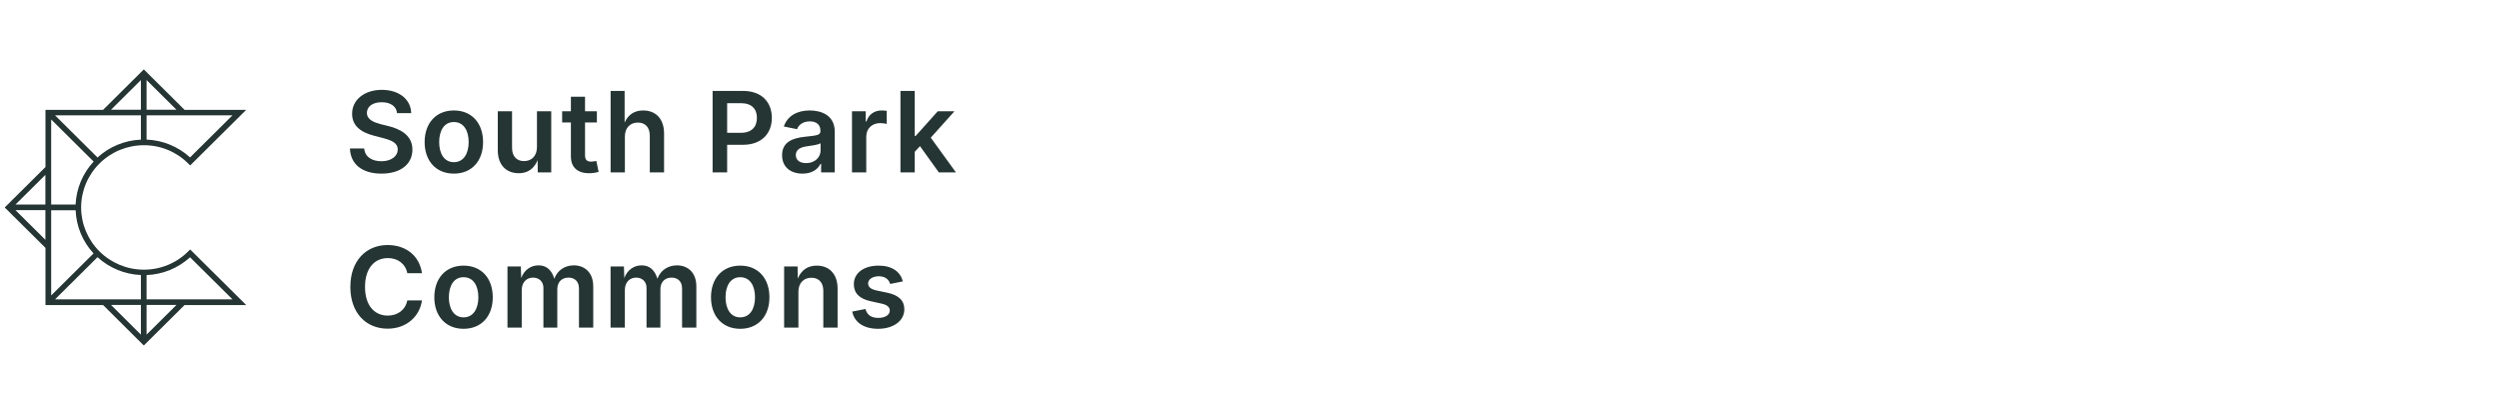
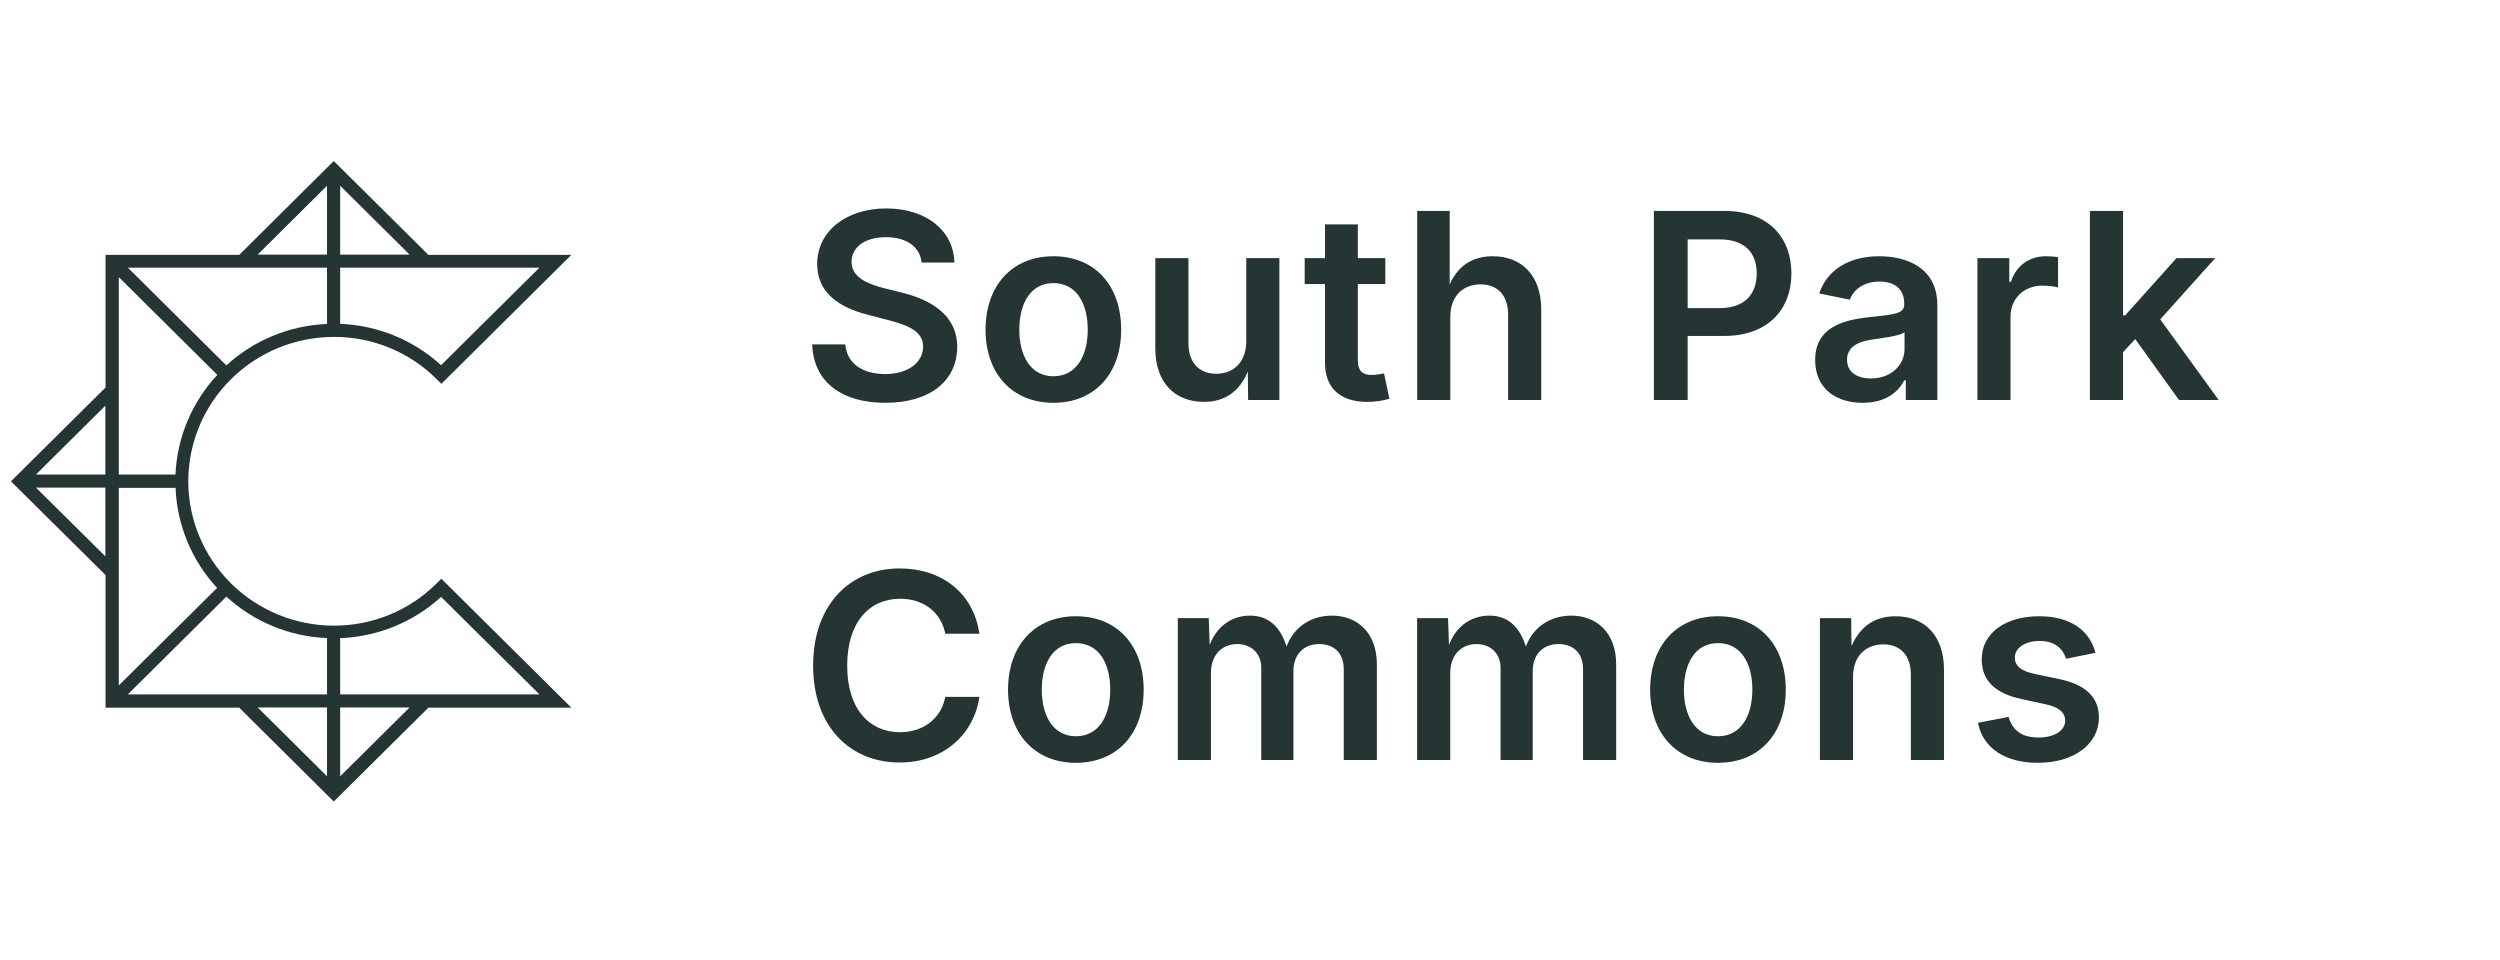
- <svg xmlns="http://www.w3.org/2000/svg" viewBox="0 0 290 48" role="img" aria-label="South Park Commons">
+ <svg xmlns="http://www.w3.org/2000/svg" viewBox="0 0 125 48" role="img" aria-label="South Park Commons">
  <g transform="translate(0,7.5) scale(1)">
    <path fill="#253533" d="M21.835 21.666C21.161 22.34 20.359 22.873 19.476 23.236C18.592 23.599 17.645 23.785 16.688 23.782C14.76 23.779 12.911 23.018 11.547 21.666C10.183 20.313 9.416 18.479 9.414 16.566C9.415 14.652 10.182 12.817 11.546 11.464C12.909 10.11 14.759 9.348 16.688 9.346C17.645 9.342 18.592 9.527 19.476 9.89C20.36 10.254 21.161 10.787 21.835 11.461L22.067 11.692L28.57 5.242H21.418L16.688 0.551L11.963 5.242H5.277V11.875L0.547 16.566L5.277 21.253V27.885H11.963L16.688 32.577L21.418 27.885H28.57L22.067 21.436L21.835 21.666ZM10.866 21.884L5.939 26.771V16.892H8.778C8.849 18.746 9.581 20.515 10.844 21.884H10.866ZM8.778 16.227H5.939V6.356L10.866 11.243C9.593 12.609 8.851 14.38 8.773 16.239L8.778 16.227ZM5.268 16.227H1.797L5.268 12.784V16.227ZM26.973 5.882L22.054 10.76C20.674 9.498 18.885 8.766 17.009 8.693V5.882H26.973ZM16.351 5.229H12.884L16.351 1.787V5.229ZM17.009 1.787L20.479 5.229H17.009V1.787ZM12.09 5.882H16.351V8.698C14.478 8.774 12.695 9.508 11.318 10.769L6.391 5.882H12.09ZM1.797 16.879H5.268V20.317L1.797 16.879ZM6.391 27.22L11.318 22.332C12.695 23.593 14.478 24.327 16.351 24.404V27.22H6.391ZM17.009 27.872H20.479L17.009 31.315V27.872ZM16.351 31.315L12.884 27.872H16.351V31.315ZM21.273 27.22H17.009V24.408C18.884 24.337 20.673 23.606 22.054 22.345L26.973 27.22H21.273Z" />
  </g>
  <text x="40" y="20" fill="#253533" font-family="ui-sans-serif, system-ui, -apple-system, BlinkMacSystemFont, 'Segoe UI', sans-serif" font-size="13" font-weight="600" letter-spacing="0.02em">South Park</text>
  <text x="40" y="38" fill="#253533" font-family="ui-sans-serif, system-ui, -apple-system, BlinkMacSystemFont, 'Segoe UI', sans-serif" font-size="13" font-weight="600" letter-spacing="0.02em">Commons</text>
</svg>
